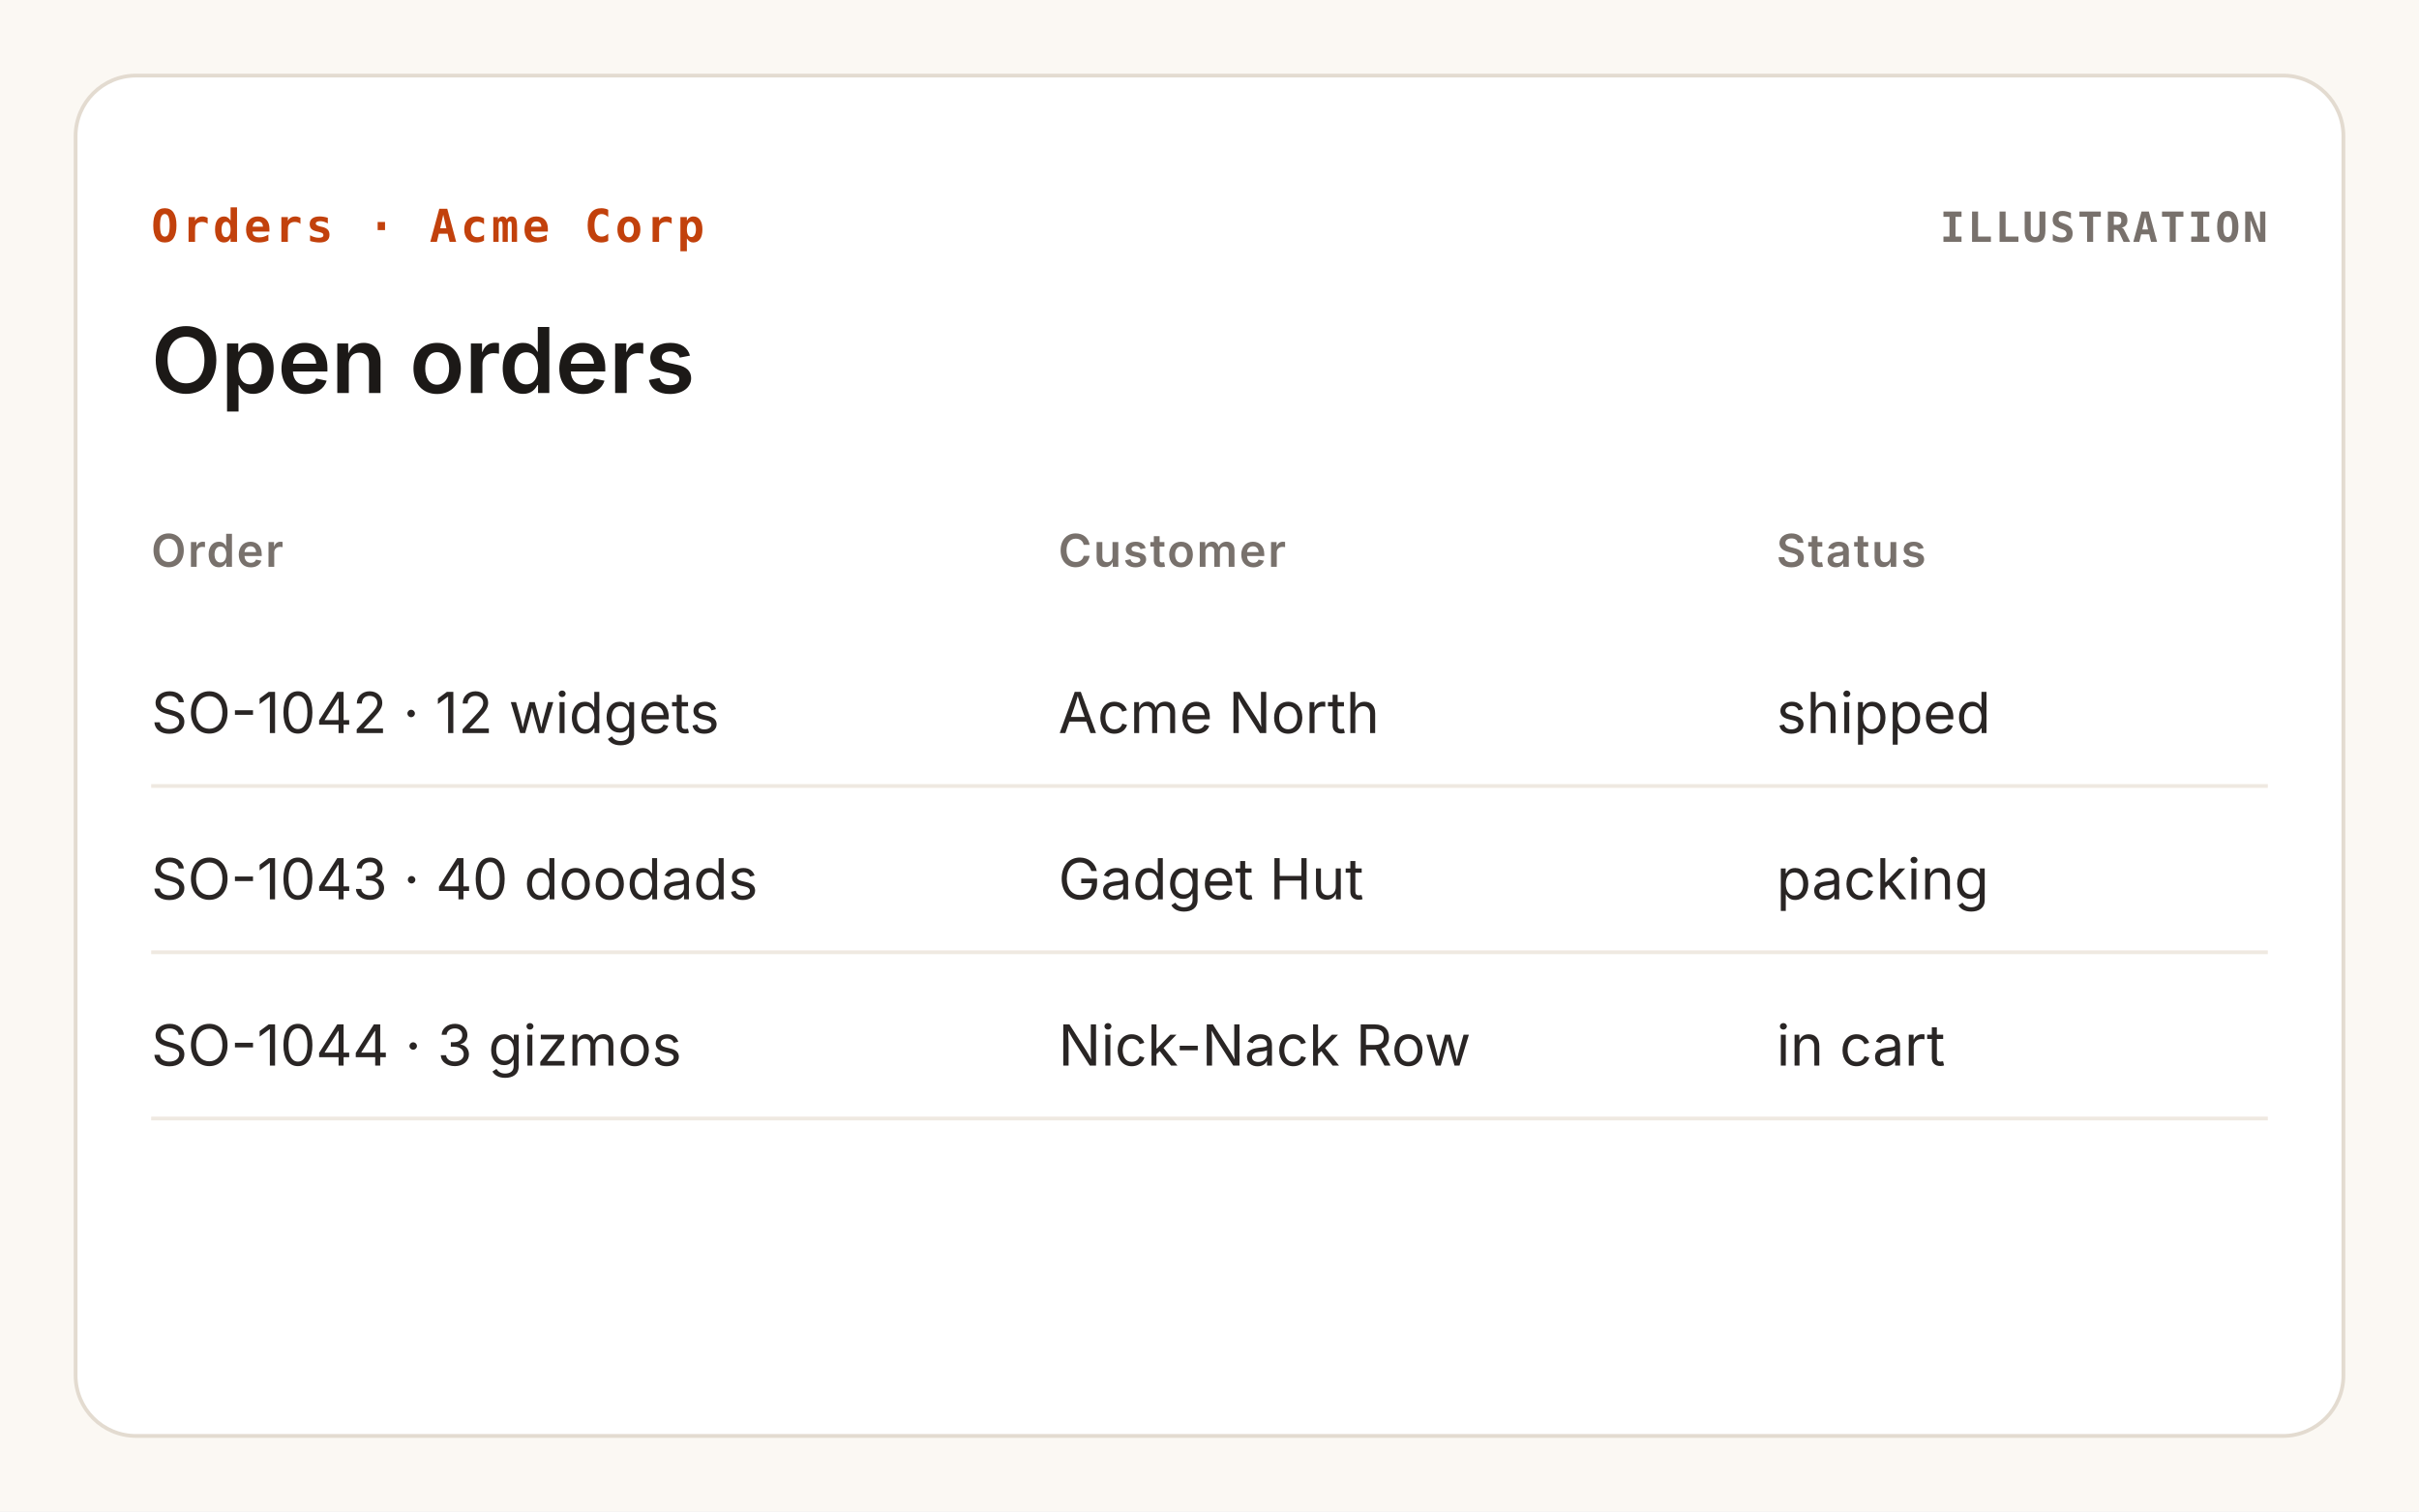
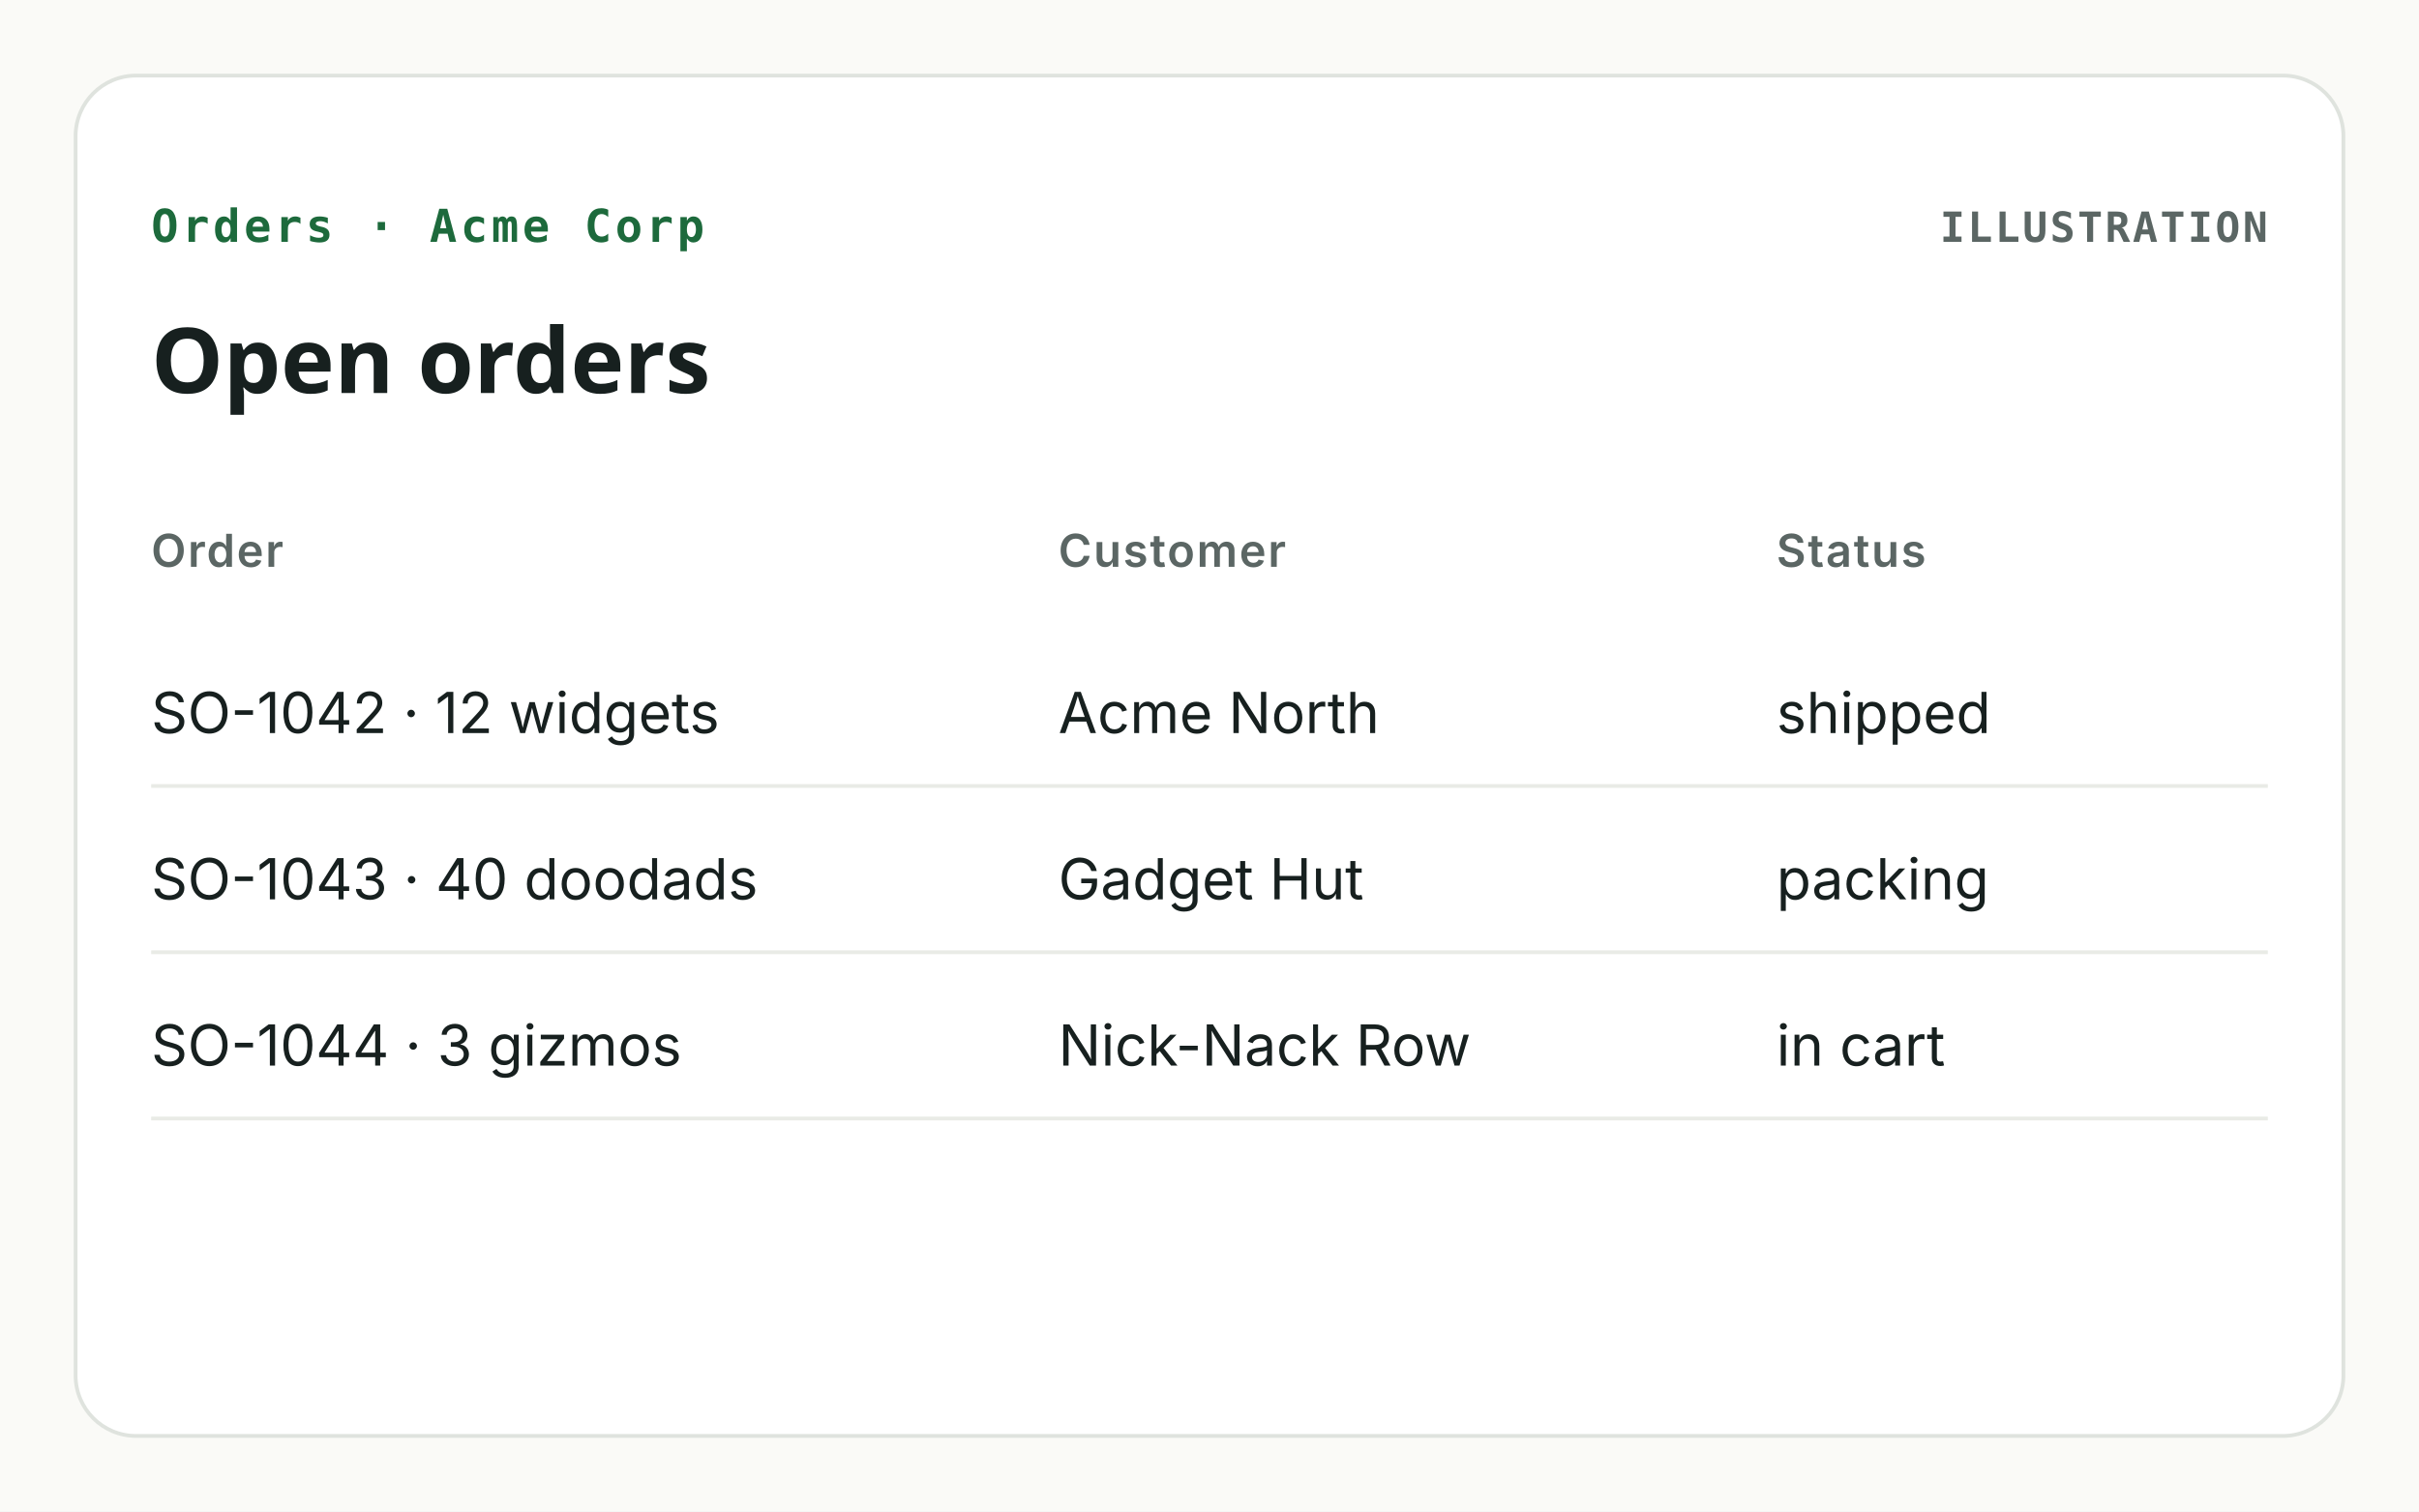
<svg xmlns="http://www.w3.org/2000/svg" viewBox="0 0 640 400" width="640" height="400" role="img" aria-labelledby="title-orders">
  <style>
-     .bg { fill: #fbf8f3; }
-     .card { fill: #ffffff; stroke: #e3dbd0; }
-     .kicker { font: 600 12px/1 ui-monospace, "JetBrains Mono", monospace; fill: #c2410c; letter-spacing: 0.08em; text-transform: uppercase; }
-     .title { font: 600 24px/1 Avenir, Inter, system-ui, sans-serif; fill: #1c1917; }
-     .head { font: 600 12px/1 Avenir, Inter, system-ui, sans-serif; fill: #78716c; letter-spacing: 0.04em; text-transform: uppercase; }
-     .cell { font: 400 15px/1 Avenir, Inter, system-ui, sans-serif; fill: #292524; }
-     .rule { stroke: #efe9e1; }
-     .badge { font: 600 11px/1 ui-monospace, "JetBrains Mono", monospace; fill: #78716c; letter-spacing: 0.06em; }
+     .bg { fill: #fafaf7; }
+     .card { fill: #ffffff; stroke: #dfe3de; }
+     .kicker { font: 600 12px/1 ui-monospace, "JetBrains Mono", monospace; fill: #1d6a3c; letter-spacing: 0.08em; text-transform: uppercase; }
+     .title { font: 700 24px/1 Gabarito, "Avenir Next", "Segoe UI", sans-serif; fill: #17201f; }
+     .head { font: 600 12px/1 Inter, -apple-system, "Segoe UI", Roboto, sans-serif; fill: #5b6664; letter-spacing: 0.04em; text-transform: uppercase; }
+     .cell { font: 400 15px/1 Inter, -apple-system, "Segoe UI", Roboto, sans-serif; fill: #17201f; }
+     .rule { stroke: #e9ebe6; }
+     .badge { font: 600 11px/1 ui-monospace, "JetBrains Mono", monospace; fill: #5b6664; letter-spacing: 0.06em; }
  </style>
  <rect class="bg" width="640" height="400" />
  <rect class="card" x="20" y="20" width="600" height="360" rx="16" />
  <text x="40" y="64" class="kicker">Orders · Acme Corp</text>
  <text x="40" y="104" class="title">Open orders</text>
  <text x="600" y="64" text-anchor="end" class="badge">ILLUSTRATION</text>
  <g>
    <text x="40" y="150" class="head">Order</text>
    <text x="280" y="150" class="head">Customer</text>
    <text x="470" y="150" class="head">Status</text>
    <line x1="40" x2="600" y1="208" y2="208" class="rule" />
    <text x="40" y="194" class="cell">SO-1042 · 12 widgets</text>
    <text x="280" y="194" class="cell">Acme North</text>
    <text x="470" y="194" class="cell">shipped</text>
    <line x1="40" x2="600" y1="252" y2="252" class="rule" />
    <text x="40" y="238" class="cell">SO-1043 · 40 doodads</text>
    <text x="280" y="238" class="cell">Gadget Hut</text>
    <text x="470" y="238" class="cell">packing</text>
    <line x1="40" x2="600" y1="296" y2="296" class="rule" />
    <text x="40" y="282" class="cell">SO-1044 · 3 gizmos</text>
    <text x="280" y="282" class="cell">Nick-Nack Row</text>
    <text x="470" y="282" class="cell">in cart</text>
  </g>
</svg>
